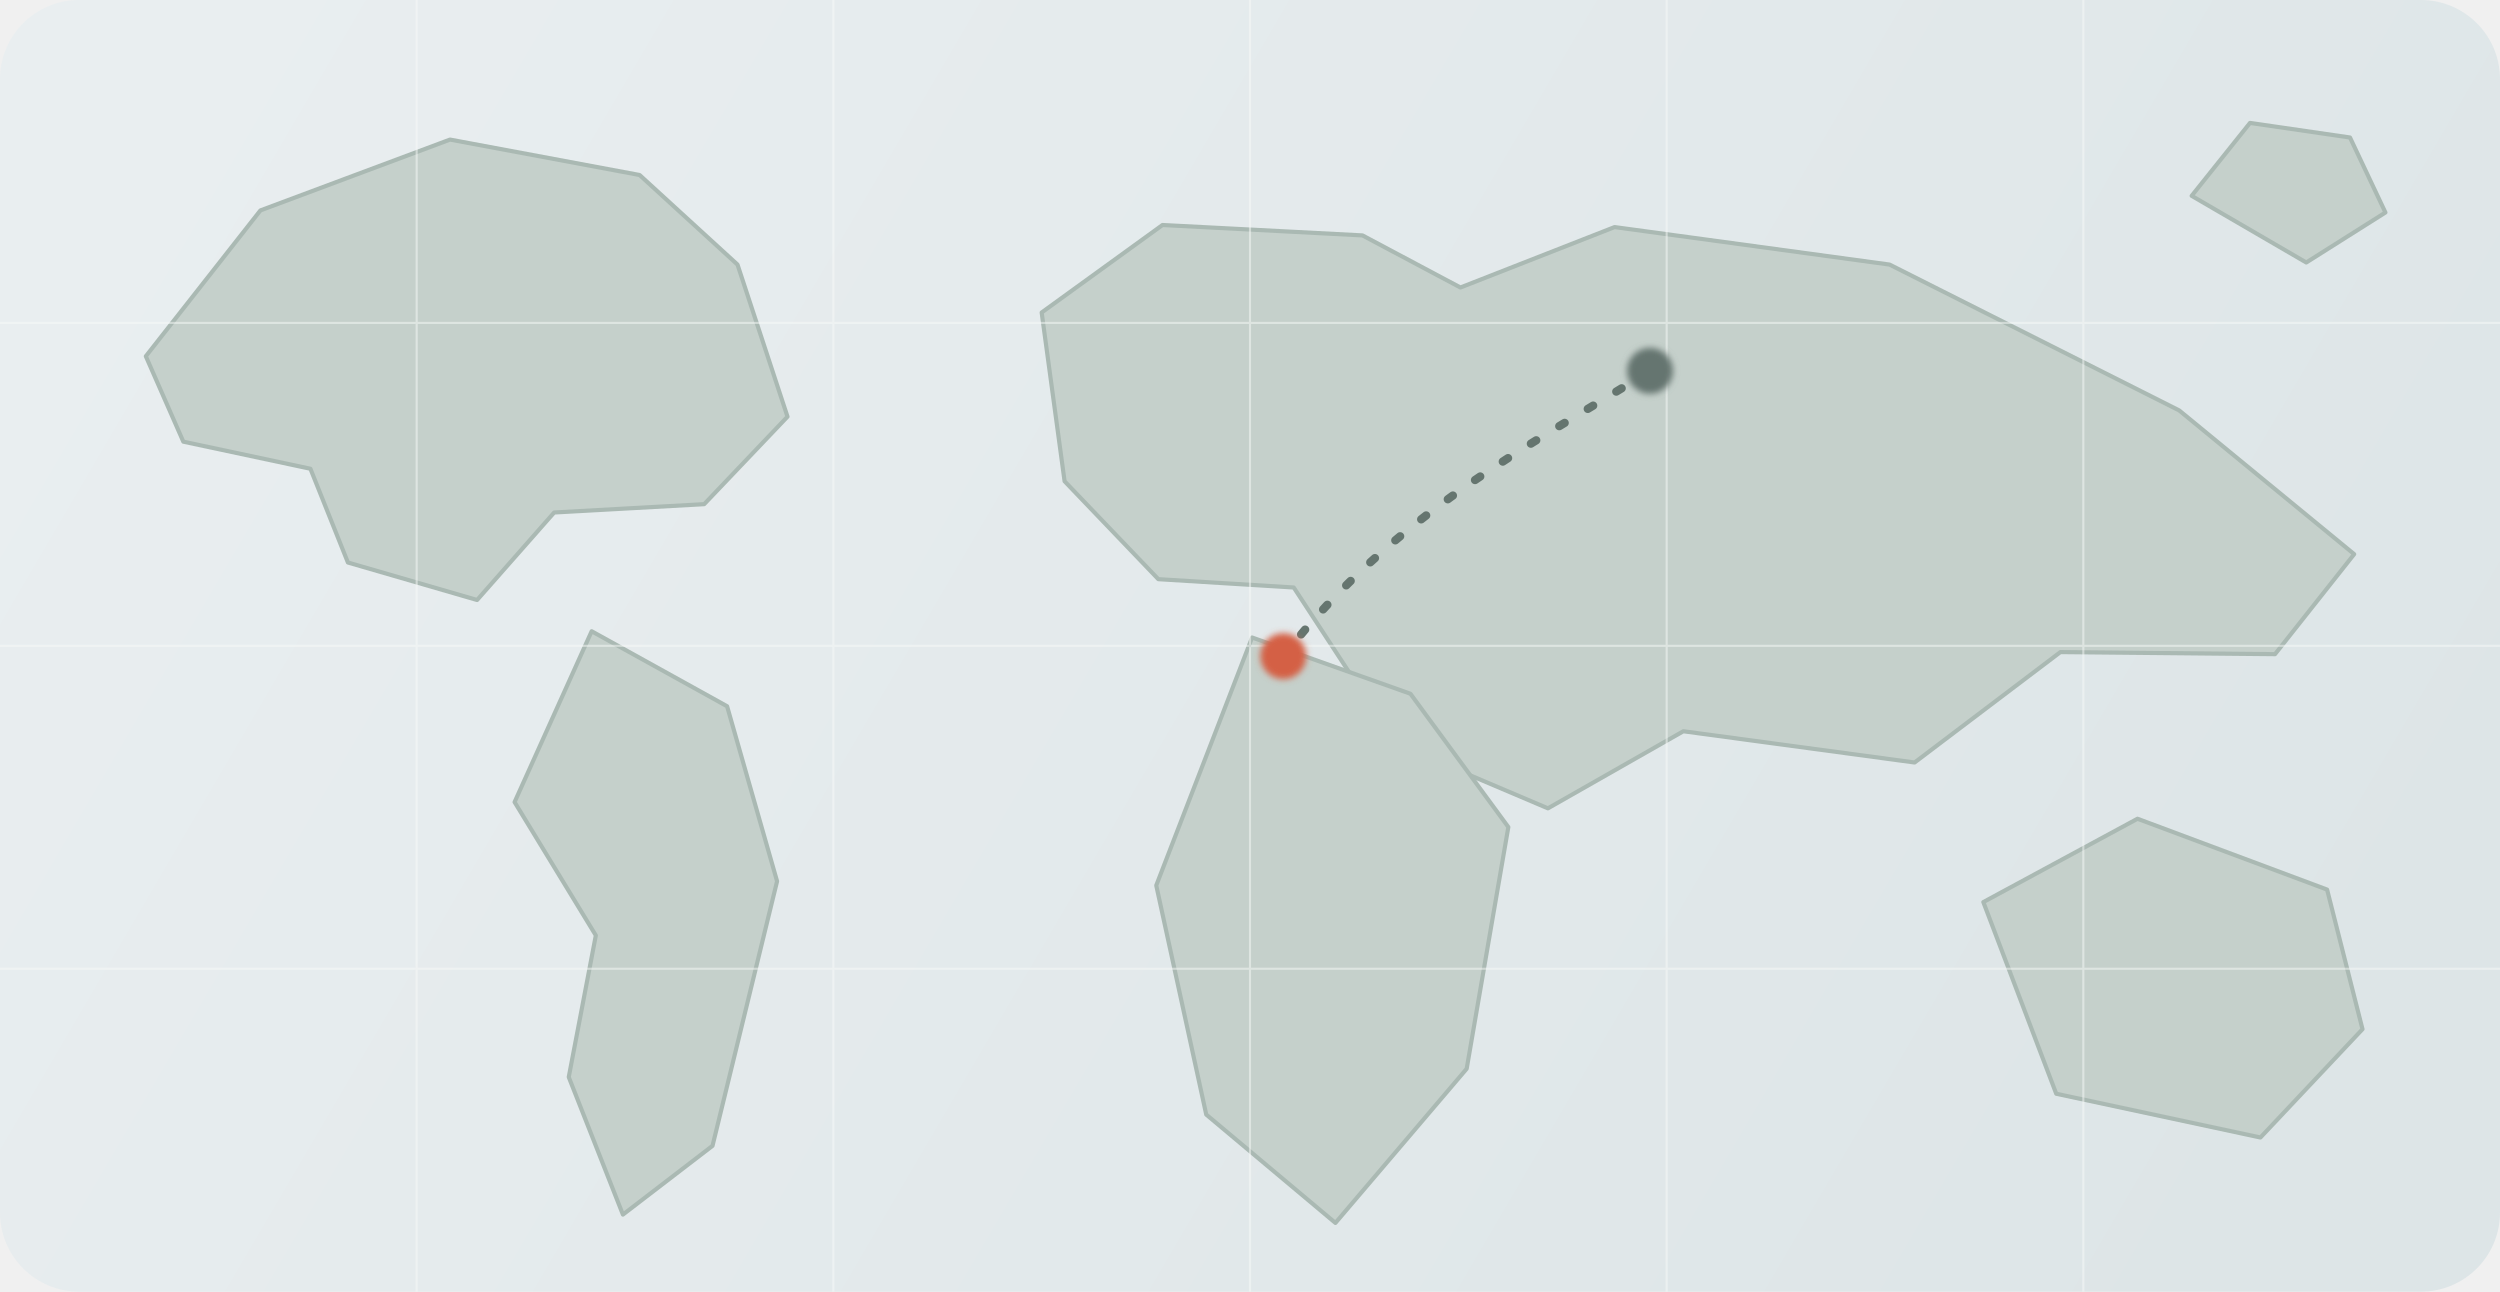
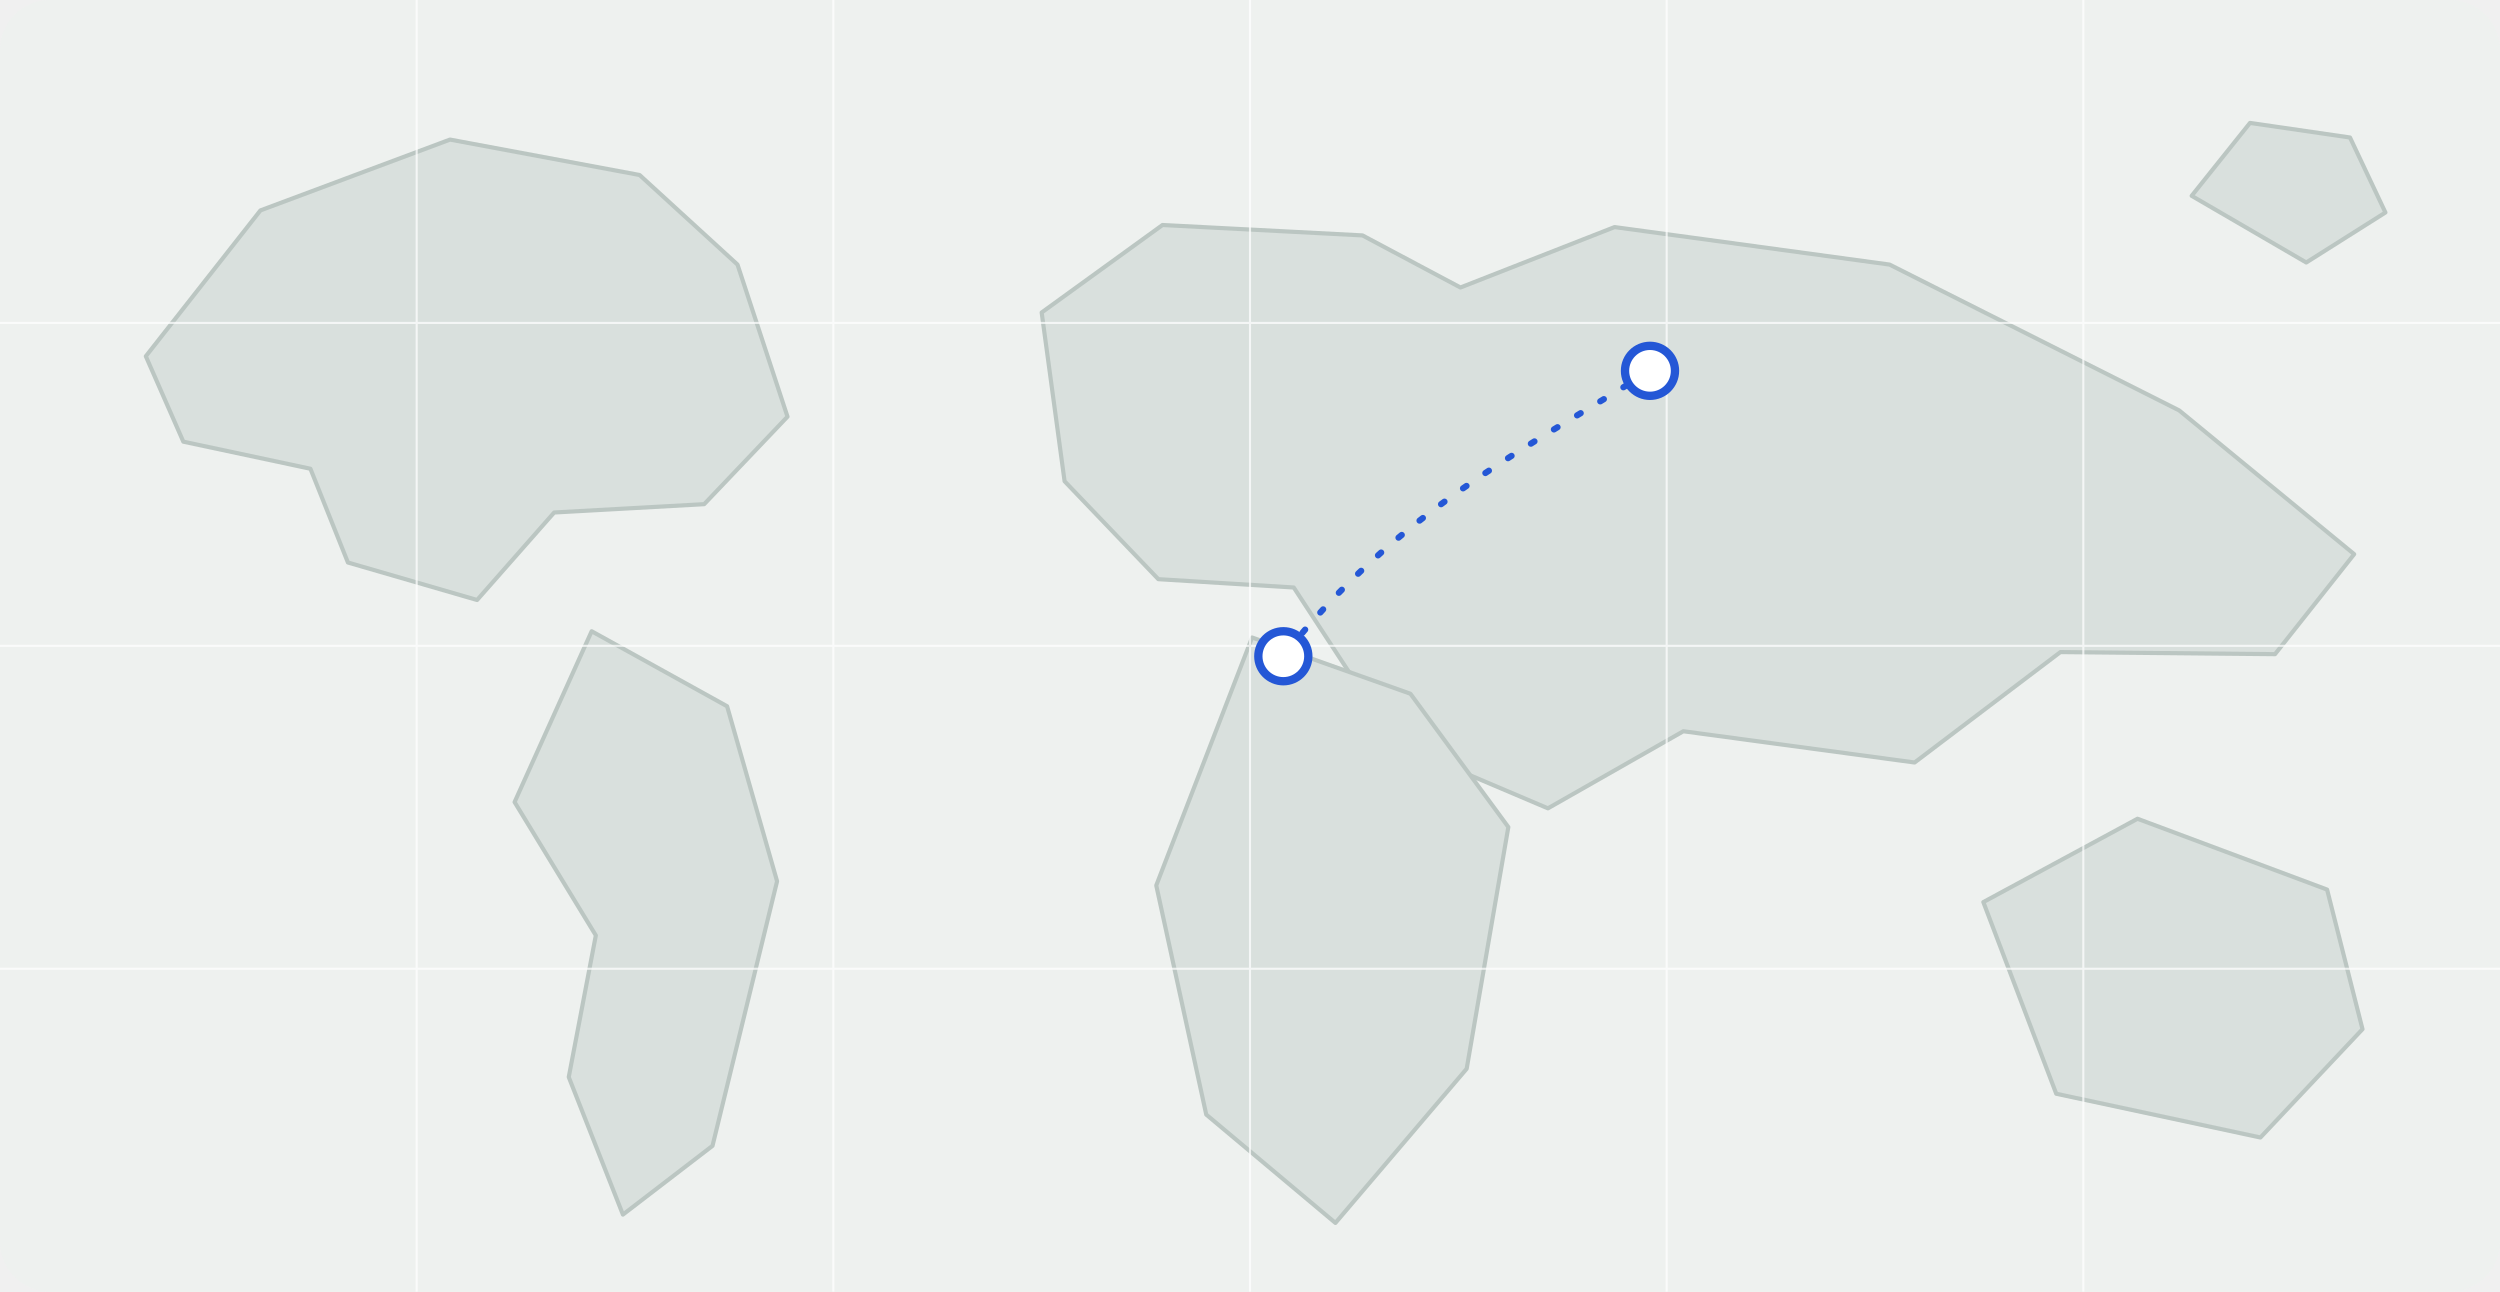
<svg xmlns="http://www.w3.org/2000/svg" viewBox="0 0 1200 620" fill="none">
-   <defs>
-     <linearGradient id="ocean" x1="90" y1="20" x2="1080" y2="600" gradientUnits="userSpaceOnUse">
-       <stop stop-color="#E9EEF0" />
-       <stop offset="1" stop-color="#DDE5E7" />
-     </linearGradient>
-     <filter id="soft" x="-10%" y="-10%" width="120%" height="120%">
-       <feGaussianBlur stdDeviation="1.5" />
-     </filter>
-   </defs>
-   <rect width="1200" height="620" rx="38" fill="url(#ocean)" />
-   <g fill="#C5D0CB" stroke="#AAB9B3" stroke-width="2" stroke-linejoin="round">
+   <rect width="1200" height="620" rx="24" fill="#EEF1EF" />
+   <g fill="#D9E0DD" stroke="#BBC6C2" stroke-width="2" stroke-linejoin="round">
    <path d="M70 171l55-70 91-34 91 17 47 43 24 73-40 42-72 4-37 42-62-18-18-45-61-13z" />
    <path d="M284 303l65 36 24 84-31 127-43 33-26-66 13-68-39-64z" />
    <path d="M500 150l58-42 96 5 47 25 74-29 132 18 139 70 84 69-38 48-103-1-70 53-111-15-65 37-73-31-49-75-65-4-45-47z" />
    <path d="M601 306l76 27 47 64-20 116-63 74-62-52-24-110z" />
    <path d="M952 433l74-40 91 34 17 67-49 52-98-21z" />
    <path d="M1052 94l28-35 48 7 17 36-38 24z" />
  </g>
-   <g opacity=".5" stroke="#F7FAF8" stroke-width="1">
+   <g opacity=".72" stroke="#FFFFFF" stroke-width="1">
    <path d="M0 155h1200M0 310h1200M0 465h1200" />
    <path d="M200 0v620M400 0v620M600 0v620M800 0v620M1000 0v620" />
  </g>
-   <path d="M792 178C733 215 670 246 616 315" stroke="#65756F" stroke-width="4" stroke-linecap="round" stroke-dasharray="3 13" />
-   <g filter="url(#soft)">
-     <circle cx="792" cy="178" r="11" fill="#65756F" />
-     <circle cx="616" cy="315" r="11" fill="#D46145" />
+   <path d="M792 178C733 215 670 246 616 315" stroke="#2457D6" stroke-width="3" stroke-linecap="round" stroke-dasharray="2 11" />
+   <g>
+     <circle cx="792" cy="178" r="12" fill="#FFFFFF" stroke="#2457D6" stroke-width="4" />
+     <circle cx="616" cy="315" r="12" fill="#FFFFFF" stroke="#2457D6" stroke-width="4" />
  </g>
</svg>
